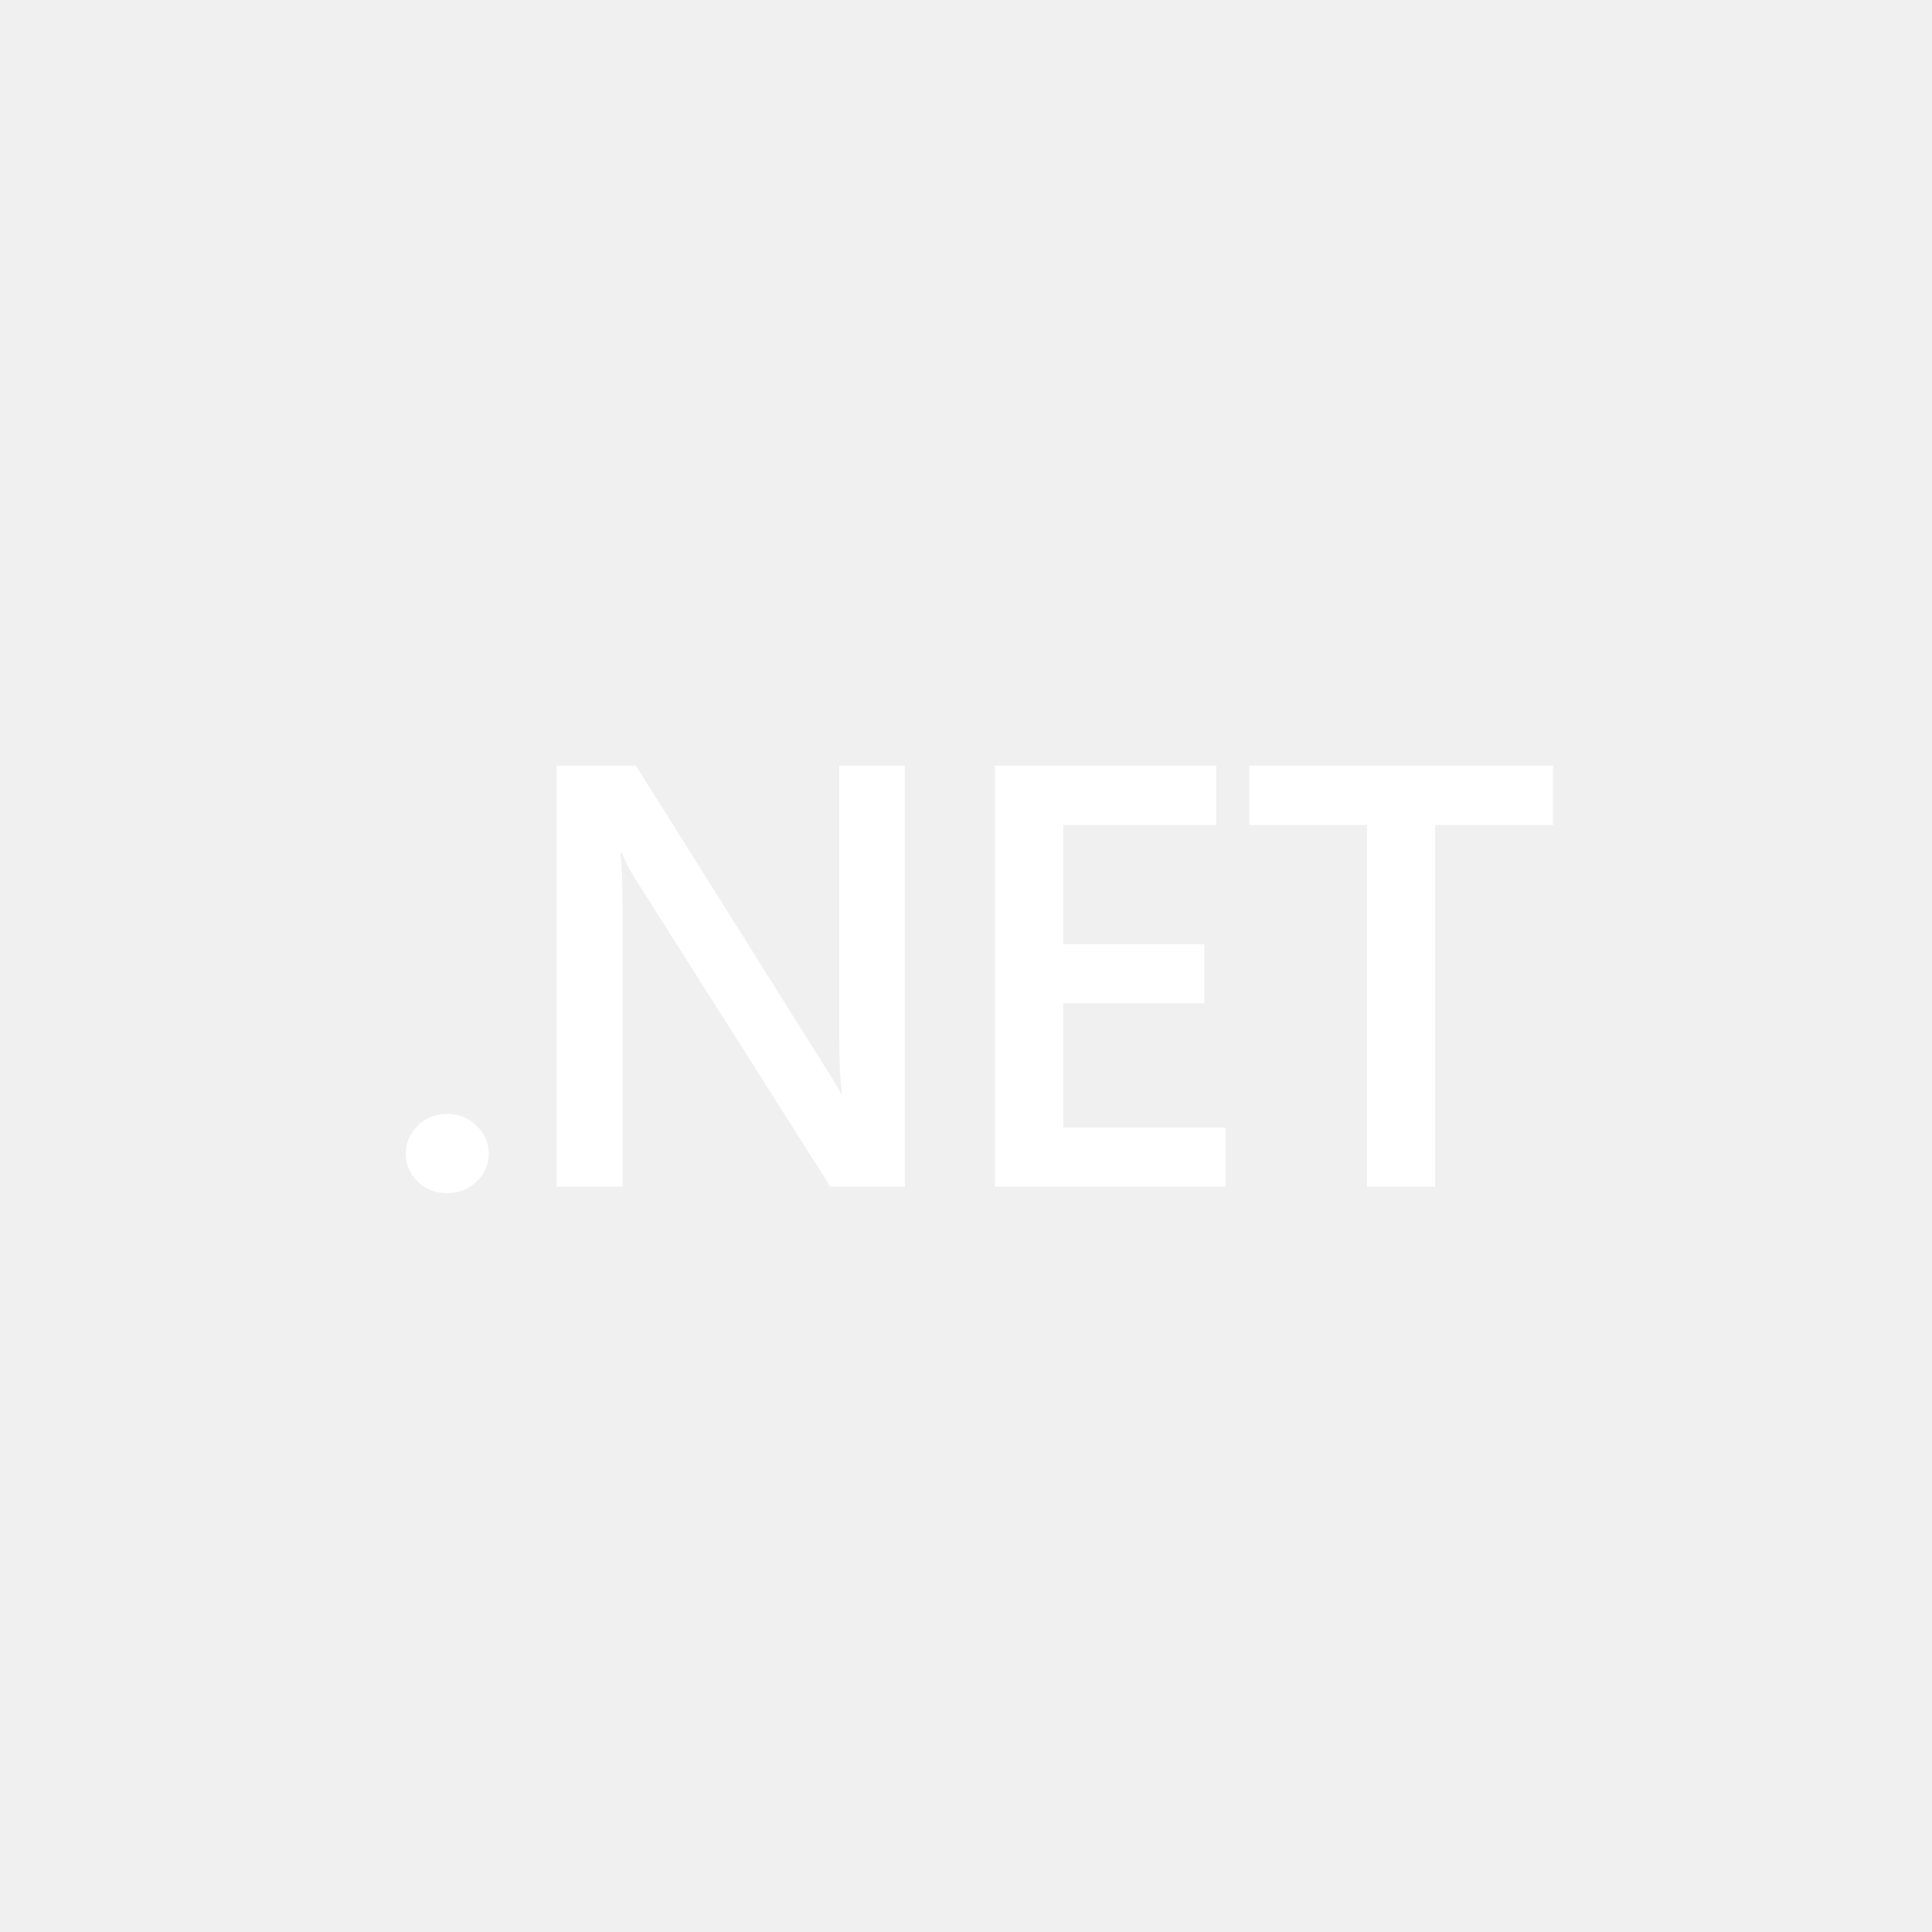
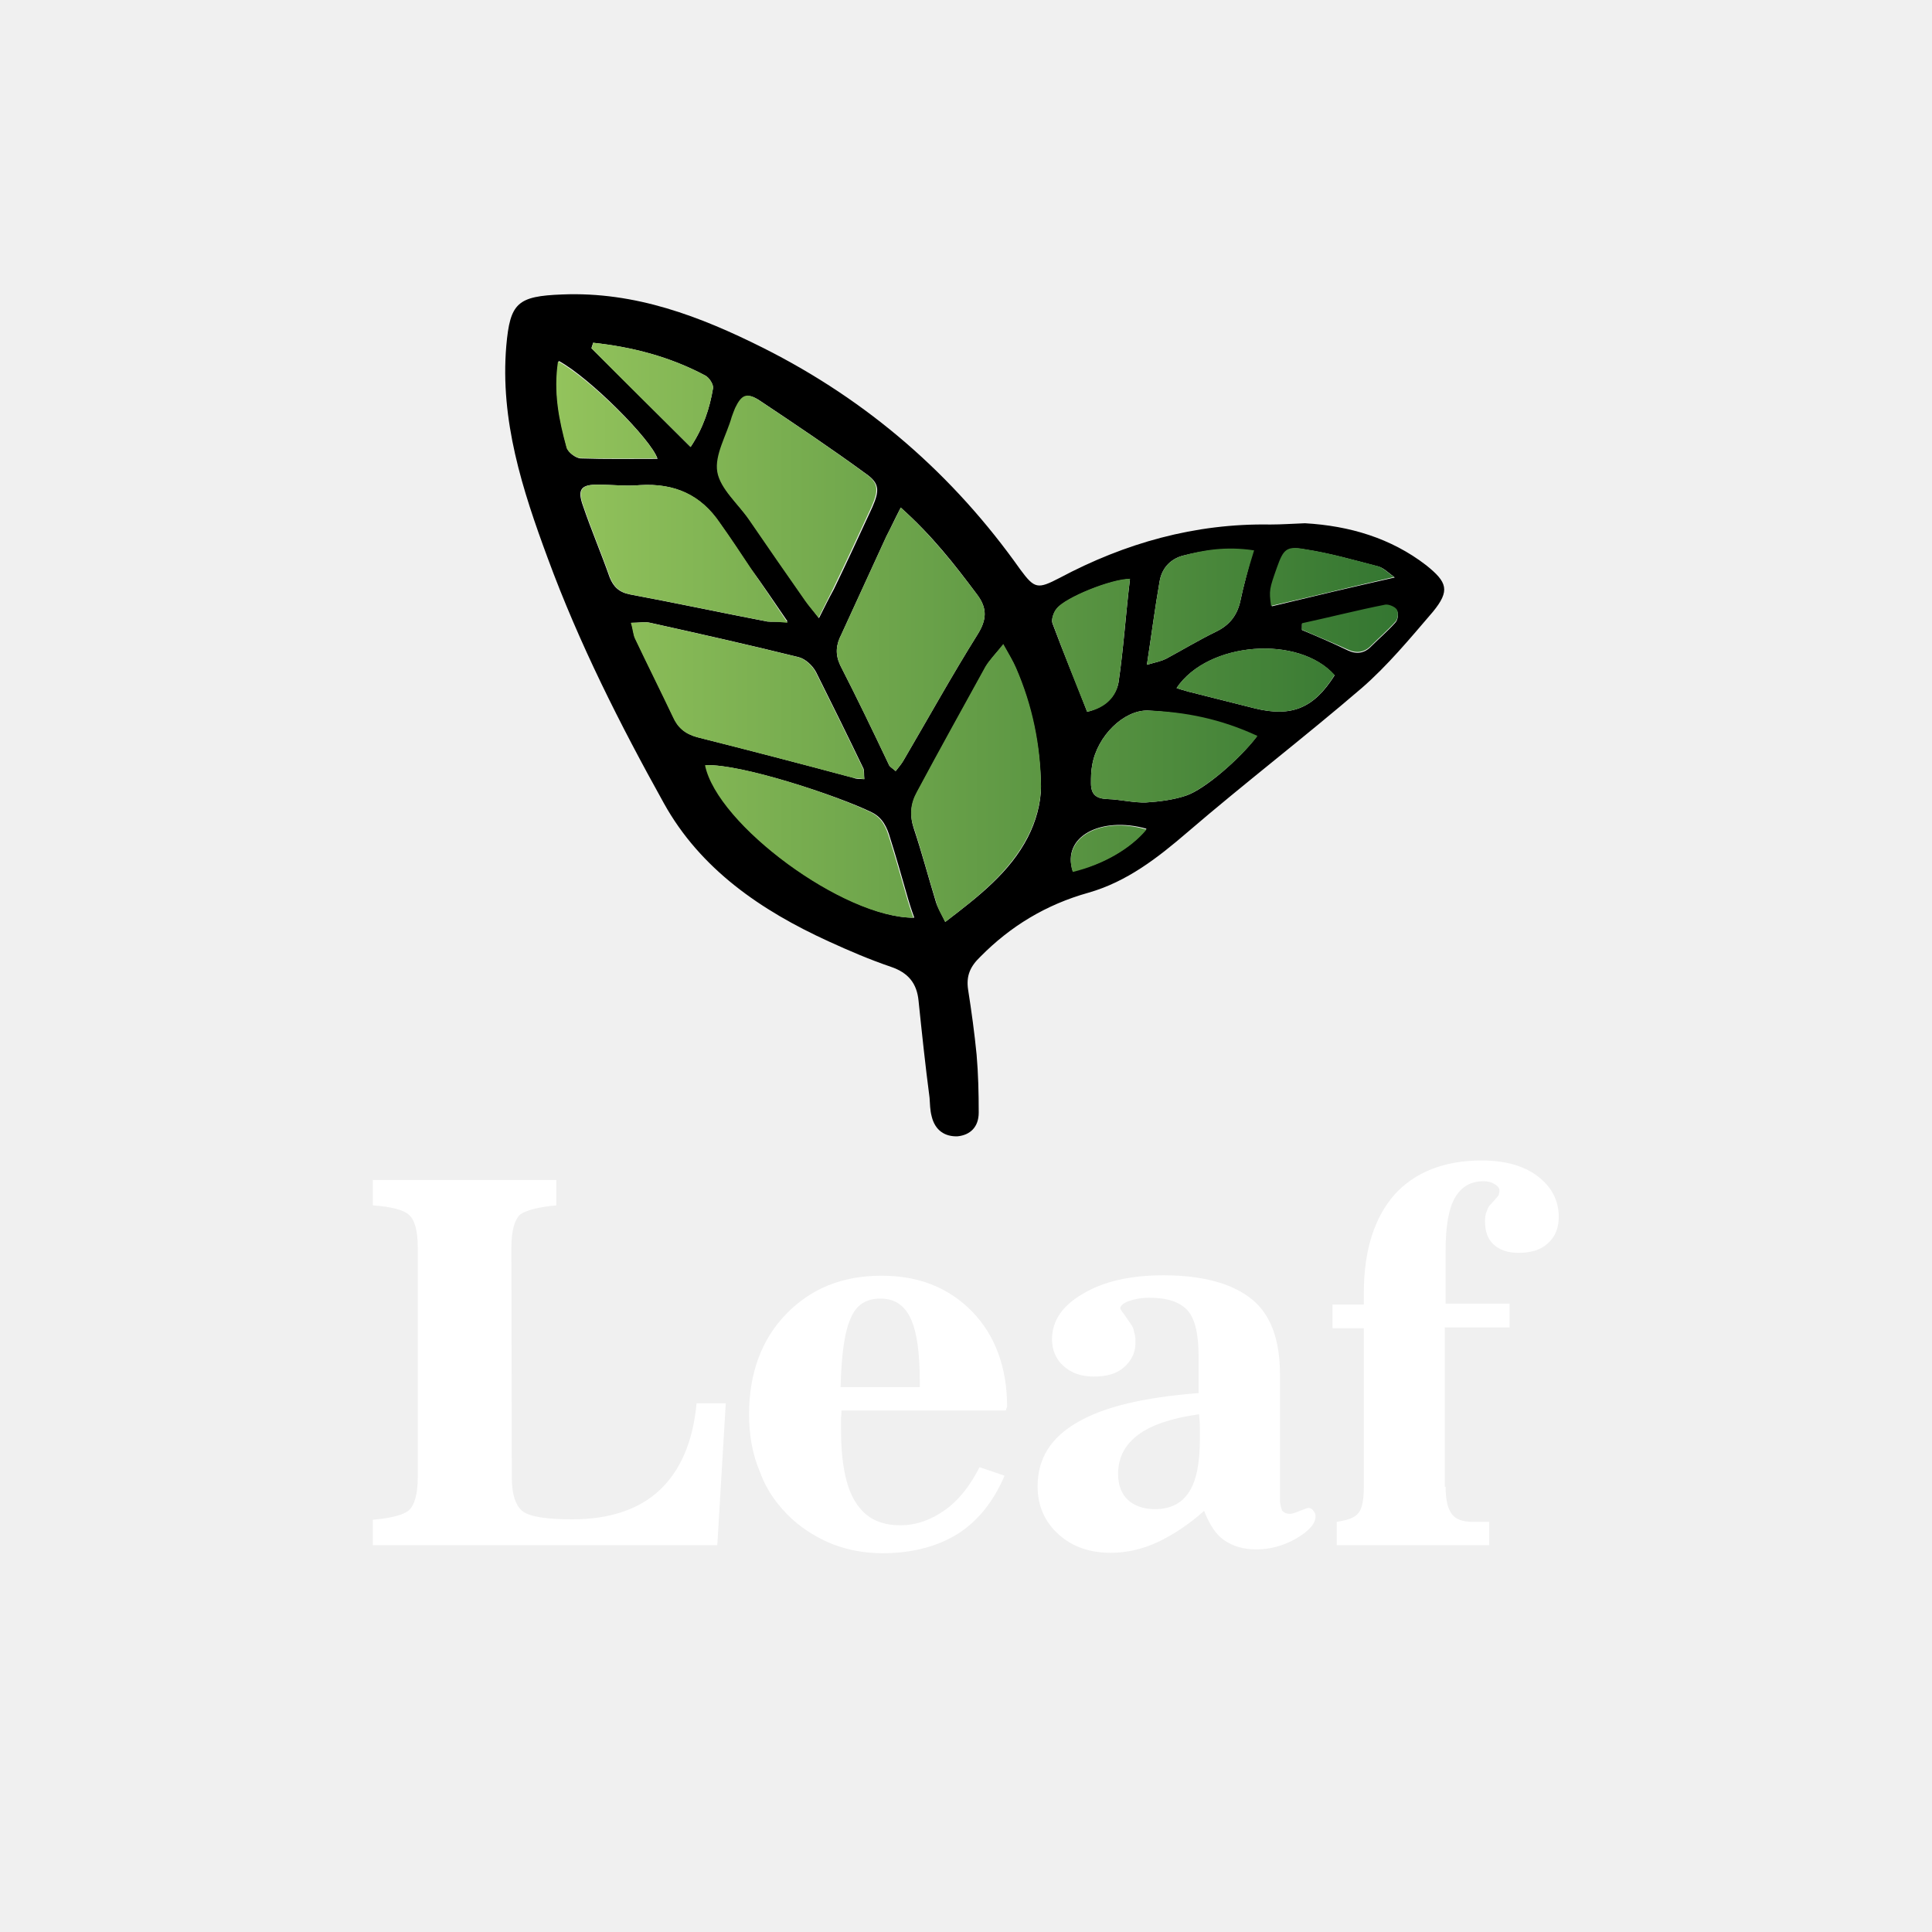
- <svg xmlns="http://www.w3.org/2000/svg" width="456" height="456" viewBox="0 0 456 456" version="1.1" xml:space="preserve" style="fill-rule:evenodd;clip-rule:evenodd;stroke-linejoin:round;stroke-miterlimit:2;">
-   <path d="m 105.5,281.609 c -2.703,0 -5.001,-0.9 -6.893,-2.702 -1.892,-1.848 -2.838,-4.042 -2.838,-6.582 0,-2.587 0.946,-4.804 2.838,-6.652 1.892,-1.848 4.19,-2.772 6.893,-2.772 2.748,0 5.068,0.924 6.96,2.772 1.937,1.848 2.906,4.064 2.906,6.652 0,2.54 -0.968,4.734 -2.906,6.582 -1.892,1.802 -4.212,2.702 -6.96,2.702 z" style="fill:#ffffff;fill-rule:nonzero;stroke-width:0.838" />
-   <path d="M 213.561,280.084 H 195.99 L 149.7,207.054 c -1.171,-1.848 -2.14,-3.765 -2.906,-5.751 h -0.406 c 0.361,2.125 0.541,6.675 0.541,13.65 v 65.132 h -15.543 v -99.36 h 18.719 l 44.737,71.298 c 1.892,2.957 3.109,4.989 3.649,6.098 h 0.27 c -0.45,-2.632 -0.676,-7.09 -0.676,-13.373 v -64.023 h 15.476 z" style="fill:#ffffff;fill-rule:nonzero;stroke-width:0.838" />
-   <path d="m 289.251,280.084 h -54.401 v -99.36 h 52.238 v 13.997 h -36.154 v 28.131 h 33.316 v 13.927 h -33.316 v 29.378 h 38.316 z" style="fill:#ffffff;fill-rule:nonzero;stroke-width:0.838" />
-   <path d="M 366.565,194.721 H 338.722 v 85.363 h -16.084 v -85.363 h -27.775 v -13.997 h 71.701 z" style="fill:#ffffff;fill-rule:nonzero;stroke-width:0.838" />
+ <svg xmlns="http://www.w3.org/2000/svg" version="1.1" id="Camada_1" x="0px" y="0px" viewBox="0 0 456 456" style="enable-background:new 0 0 456 456;" xml:space="preserve">
+   <style type="text/css">
+ 	.st0{fill:#FFFFFF;}
+ 	.st1{fill:url(#SVGID_1_);}
+ </style>
+   <g>
+     <g>
+       <path class="st0" d="M120.8,348.7c0,4.2,1,6.9,2.7,8.1s5.6,1.8,11.6,1.8c8.7,0,15.7-2.3,20.6-6.9c4.9-4.6,7.9-11.5,8.7-20.5h6.9    l-2,33.5H88v-6c4.5-0.4,7.4-1.2,8.6-2.3c1.2-1.2,2-3.7,2-7.6v-54.4c0-3.9-0.7-6.4-2-7.6c-1.2-1.2-4.2-2-8.6-2.3v-6h43.3v6    c-4.4,0.4-7.2,1.2-8.6,2.2c-1.2,1.2-2,3.7-2,7.7L120.8,348.7L120.8,348.7L120.8,348.7z" />
+       <path class="st0" d="M237.4,332.9h-38.8c0,0.5,0,1.2-0.1,1.7c0,0.7,0,1.6,0,2.7c0,7.8,1.1,13.6,3.4,17.2c2.3,3.7,5.7,5.5,10.6,5.5    c3.7,0,7.1-1.2,10.4-3.5c3.3-2.3,6-5.7,8.3-10.2l5.9,2c-2.6,6.1-6.3,10.7-11,13.7c-4.8,3-10.8,4.6-17.8,4.6c-4.1,0-8-0.7-11.7-2.1    c-3.5-1.4-6.8-3.4-9.7-6c-3.3-3.1-5.9-6.6-7.5-11c-1.8-4.2-2.6-8.7-2.6-13.7c0-9.6,2.9-17.6,8.7-23.6c5.9-6.1,13.3-9.1,22.6-9.1    c8.9,0,15.9,2.9,21.4,8.5c5.4,5.6,8.2,13.2,8.2,22.4L237.4,332.9L237.4,332.9z M198.4,327.4h18.7v-1c0-7.2-0.7-12.1-2.2-15.3    c-1.5-3.1-3.8-4.6-7.1-4.6s-5.6,1.4-6.9,4.4C199.4,314,198.6,319.4,198.4,327.4z" />
+       <path class="st0" d="M284.2,356.6c-3.7,3.3-7.4,5.7-11,7.4c-3.7,1.7-7.4,2.5-11,2.5c-5,0-9.1-1.4-12.4-4.4    c-3.3-3-4.9-6.8-4.9-11.3c0-6.5,3.1-11.5,9.4-15.1c6.3-3.7,15.8-5.9,28.6-6.9v-8.5c0-5.3-0.8-9-2.6-11s-4.8-3-9-3    c-1.9,0-3.5,0.3-4.9,0.8s-2,1.2-2,1.7c0,0,0.1,0.3,0.4,0.7c0.1,0.3,0.3,0.3,0.3,0.4l1.8,2.6c0.4,0.5,0.7,1.2,0.8,2    c0.3,0.8,0.3,1.6,0.3,2.5c0,2.3-1,4.2-2.7,5.7c-1.8,1.6-4.2,2.2-7.1,2.2c-3,0-5.3-0.8-7.2-2.5c-1.8-1.6-2.7-3.8-2.7-6.3    c0-4.4,2.5-8,7.4-10.8c4.9-2.9,11.2-4.3,18.9-4.3c9.4,0,16.3,2,20.8,5.6s6.7,9.6,6.7,17.7V354c0,1,0.3,2,0.5,2.5    c0.4,0.5,1,0.8,1.9,0.8c0.5,0,1.4-0.3,2.3-0.7c1-0.4,1.8-0.7,2-0.7c0.5,0,1,0.3,1.2,0.7c0.4,0.4,0.5,0.9,0.5,1.3    c0,1.7-1.5,3.4-4.5,5.2c-3,1.7-6.1,2.6-9.5,2.6c-3.1,0-5.6-0.8-7.6-2.2C287,362.2,285.5,359.9,284.2,356.6z M283,333.8    c-6.4,0.9-11.2,2.5-14.3,4.8s-4.8,5.3-4.8,9.3c0,2.6,0.8,4.7,2.3,6.1s3.7,2.2,6.4,2.2c3.5,0,6.3-1.3,8-4c1.8-2.7,2.6-6.9,2.6-12.6    c0-0.7,0-1.4,0-2.2C283.2,336.7,283.2,335.5,283,333.8z" />
+       <path class="st0" d="M341.2,350.9c0,3.1,0.5,5.2,1.5,6.5s2.7,1.8,5,1.8h3.8v5.5h-36v-5.5c2.6-0.4,4.4-1,5.2-2.2    c0.8-1,1.2-3.1,1.2-6.1v-37.4h-7.4v-5.6h7.4c0-0.3,0-0.8,0-1.4s0-1.2,0-1.4c0-10,2.5-17.7,7.2-23.1c4.8-5.3,11.7-8.1,20.6-8.1    c5.4,0,9.9,1.2,13.2,3.7c3.3,2.5,5,5.7,5,9.6c0,2.6-0.8,4.7-2.6,6.3c-1.8,1.6-4.1,2.2-6.9,2.2c-2.6,0-4.5-0.7-5.9-2s-2-3.1-2-5.5    c0-0.8,0.1-1.7,0.4-2.3c0.3-0.8,0.5-1.3,1.1-1.8l1.4-1.6c0.3-0.3,0.4-0.5,0.4-0.8c0.1-0.3,0.1-0.5,0.1-0.8c0-0.5-0.4-1-1.1-1.4    c-0.8-0.5-1.6-0.7-2.6-0.7c-3.1,0-5.3,1.3-6.8,3.9s-2.2,6.8-2.2,12.5v12.5h15.1v5.6H341v37.6H341.2z" />
+     </g>
+     <g>
+       <path d="M299.8,123.8c-17.8-0.3-34.3,4.4-49.7,12.6c-5.2,2.7-5.9,2.6-9.3-2c-15.7-22.2-35.8-39.8-60.7-52.3    c-14.8-7.4-30.1-13.3-47.4-12.6c-10.6,0.4-12.3,2-13.2,12.1c-1.5,17.6,3.8,34,9.8,50.2c7.4,20.1,17,39.1,27.4,57.8    c8.6,15.5,22.9,25.3,38.9,32.6c4.8,2.2,9.7,4.3,14.7,6c4.1,1.4,6.1,3.9,6.5,8c0.8,7.7,1.6,15.3,2.6,22.9c0.1,1.4,0.1,2.9,0.5,4.4    c0.8,3.3,3.1,4.8,6.1,4.7c3-0.3,5-2.2,5-5.6c0-4.6-0.1-9.1-0.5-13.7c-0.5-5.1-1.2-10.2-2-15.3c-0.5-3.3,0.5-5.5,2.9-7.8    c7.1-7.2,15.5-12.3,25.5-15.1c9.1-2.6,16.3-8.2,23.4-14.3c13.5-11.6,27.6-22.4,41.1-34c6.1-5.3,11.4-11.7,16.8-18    c4.1-5,3.4-7-1.6-11c-8.3-6.4-18.1-9.3-28.6-9.9C305.2,123.6,302.5,123.8,299.8,123.8z M223.1,217.6c-1-2.1-1.8-3.4-2.2-4.7    c-1.8-5.9-3.3-11.6-5.2-17.3c-1-3-0.8-5.7,0.7-8.5c5.3-9.9,10.8-19.7,16.2-29.6c1-1.7,2.3-3.1,4.2-5.3c1.4,2.5,2.3,3.9,3,5.6    c3.8,8.9,5.7,18.3,5.9,27.8c0,4-1.2,8.3-3.1,12C238.4,205.8,231.1,211.5,223.1,217.6z M212.6,119.8c7.4,6.6,12.7,13.4,18,20.5    c2.5,3.3,2.3,6,0.1,9.5c-6,9.6-11.6,19.7-17.4,29.6c-0.5,0.9-1.2,1.7-1.9,2.6c-0.8-0.7-1.2-0.9-1.5-1.3c-3.8-8-7.6-15.9-11.6-23.7    c-1.2-2.6-1-4.8,0.3-7.3c3.5-7.7,7.1-15.4,10.6-23.1C210.2,124.7,211.1,122.7,212.6,119.8z M204,183.9c-1.4-0.1-1.9,0-2.5-0.3    c-12.3-3.3-24.6-6.5-36.9-9.6c-2.9-0.8-4.6-2.3-5.7-4.8c-2.9-6.1-6-12.3-8.9-18.4c-0.5-1-0.5-2.2-1-3.8c1.9,0,3.3-0.3,4.5,0    c11.7,2.6,23.3,5.2,35,8.1c1.6,0.4,3.3,2,4.1,3.5c3.8,7.6,7.5,15.1,11.2,22.8C204,181.9,203.9,182.7,204,183.9z M193.3,145.9    c-1.5-2-2.3-2.9-3-3.9c-4.5-6.4-8.9-12.8-13.3-19.2c-2.6-3.8-6.8-7.3-7.5-11.3s2.2-8.7,3.4-13c0.3-0.8,0.5-1.4,0.8-2.1    c1.5-3.1,2.7-3.8,5.7-1.8c8.4,5.6,16.9,11.3,25.1,17.3c3.1,2.2,3.1,3.9,1.4,7.8c-3,6.5-6,13-9.1,19.4    C195.7,141.1,194.8,142.9,193.3,145.9z M185.9,146.7c-2.6,0-3.7,0.1-4.8,0c-10.9-2.1-21.7-4.4-32.4-6.4c-2.6-0.5-3.9-1.8-4.8-4    c-2-5.7-4.4-11.3-6.3-16.9c-1.4-3.9-0.5-5.1,3.7-5c3.3,0,6.5,0.4,9.7,0.1c8.2-0.5,14.4,2.3,18.9,9c2.5,3.5,4.8,7,7.2,10.6    C179.9,137.8,182.5,141.8,185.9,146.7z M166.6,180.6c8.4-0.3,31.1,7.2,39.1,11.1c2.7,1.3,3.7,3.7,4.4,6.1    c1.4,4.4,2.6,8.7,3.9,13.2c0.5,1.8,1.1,3.7,1.8,5.6C199.4,216.7,169.3,194.6,166.6,180.6z M296.5,174    c-3.9,5.1-12.1,12.3-16.6,13.8c-3,1-6.3,1.4-9.4,1.6c-3,0.1-6-0.7-9.1-0.8c-2.6-0.1-3.9-1-3.9-3.7c0-1.4,0-2.9,0.3-4.4    c1.2-6.8,7.4-12.9,13.1-12.8C279.5,168.2,288.1,169.9,296.5,174z M295.7,130c-1.1,4.4-2.2,8.2-3,12.1c-0.8,3.3-2.6,5.5-5.7,7    c-4.1,2-7.9,4.3-11.8,6.4c-1,0.5-2.3,0.8-4.5,1.4c1.1-7.2,1.9-13.4,3-19.7c0.5-2.9,2.3-5.1,5.3-6C283.8,130,289,129.1,295.7,130z     M256.6,168c-2.7-7-5.6-13.9-8.2-20.9c-0.3-0.9,0.3-2.6,1-3.4c2-2.6,12.9-7,17.3-7c-1,8.2-1.5,16.3-2.7,24.4    C263.4,164.3,260.8,167,256.6,168z M315,159.4c-4.9,7.8-10.2,9.9-18.8,7.8c-5.2-1.3-10.4-2.6-15.5-3.9c-1-0.3-1.9-0.5-3-0.9    C285.1,151.4,306.6,149.8,315,159.4z M139.6,82.2c0.1-0.5,0.3-0.9,0.4-1.3c9.3,1,18.1,3.3,26.4,7.7c1,0.5,2,2.1,1.9,3    c-0.8,4.8-2.3,9.4-5.3,13.9C154.9,97.4,147.2,89.7,139.6,82.2z M131.9,85.2c7.1,3.8,21.9,18.6,23.3,23.1c-6.1,0-12.1,0.1-18.1-0.1    c-1.1,0-3-1.4-3.3-2.5C132.1,99.1,130.6,92.6,131.9,85.2z M300.2,143.1c-0.5-3.8-0.5-4,1.4-9.1c1.5-4.2,2.2-5.1,6.5-4.3    c5.9,0.9,11.4,2.5,17.2,4c1.2,0.3,2.3,1.4,3.9,2.6C319,138.6,309.7,140.8,300.2,143.1z M307.3,148.7c0-0.5,0-0.9,0-1.4    c6.5-1.4,13.1-3.1,19.7-4.4c0.8-0.1,2.3,0.5,2.7,1.2c0.4,0.7,0.3,2.2-0.4,2.9c-1.8,2-3.8,3.7-5.6,5.5c-1.6,1.7-3.5,2-5.6,1    C314.6,151.8,310.9,150.2,307.3,148.7z M270.6,195.6c-3.7,4.6-10.4,8.5-17.4,10C250.5,197.4,259.9,192.6,270.6,195.6z" />
+       <linearGradient id="SVGID_1_" gradientUnits="userSpaceOnUse" x1="-995.934" y1="957.25" x2="-797.295" y2="957.25" gradientTransform="matrix(-1 0 0 1 -666 -808.0001)">
+         <stop offset="0" style="stop-color:#347631" />
+         <stop offset="1" style="stop-color:#93C35C" />
+       </linearGradient>
+       <path class="st1" d="M223.1,217.6c8-6.1,15.3-12,19.5-20.2c1.9-3.7,3.1-8,3.1-12c-0.1-9.5-2-18.9-5.9-27.8c-0.7-1.6-1.6-3.1-3-5.6    c-1.8,2.3-3.3,3.8-4.2,5.3c-5.4,9.8-10.9,19.7-16.2,29.6c-1.5,2.7-1.8,5.5-0.7,8.5c1.9,5.7,3.4,11.6,5.2,17.3    C221.3,214.4,222,215.5,223.1,217.6z M230.6,140.3c2.5,3.3,2.3,6,0.1,9.5c-6,9.6-11.6,19.7-17.4,29.6c-0.5,0.9-1.2,1.7-1.9,2.6    c-0.8-0.7-1.2-0.9-1.5-1.3c-3.8-8-7.6-15.9-11.6-23.7c-1.2-2.6-1-4.8,0.3-7.3c3.5-7.7,7.1-15.4,10.6-23.1c1-2,2-3.9,3.4-6.8    C220,126.5,225.4,133.4,230.6,140.3z M201.4,183.6c-12.3-3.3-24.6-6.5-36.9-9.6c-2.9-0.8-4.6-2.3-5.7-4.8    c-2.9-6.1-6-12.3-8.9-18.4c-0.5-1-0.5-2.2-1-3.8c1.9,0,3.3-0.3,4.5,0c11.7,2.6,23.3,5.2,35,8.1c1.6,0.4,3.3,2,4.1,3.5    c3.8,7.6,7.5,15.1,11.2,22.8c0.3,0.5,0.1,1.3,0.3,2.5C202.7,183.7,202,183.7,201.4,183.6z M190.1,141.9    c-4.5-6.4-8.9-12.8-13.3-19.2c-2.6-3.8-6.8-7.3-7.5-11.3s2.2-8.7,3.4-13c0.3-0.8,0.5-1.4,0.8-2.1c1.5-3.1,2.7-3.8,5.7-1.8    c8.4,5.6,16.9,11.3,25.1,17.3c3.1,2.2,3.1,3.9,1.4,7.8c-3,6.5-6,13-9.1,19.4c-1,2-1.9,3.8-3.4,6.8    C191.6,143.8,190.8,142.9,190.1,141.9z M181.2,146.7c-10.9-2.1-21.7-4.4-32.4-6.4c-2.6-0.5-3.9-1.8-4.8-4    c-2-5.7-4.4-11.3-6.3-16.9c-1.4-3.9-0.5-5.1,3.7-5c3.3,0,6.5,0.4,9.7,0.1c8.2-0.5,14.4,2.3,18.9,9c2.5,3.5,4.8,7,7.2,10.6    c2.7,3.9,5.3,7.8,8.7,12.9C183.3,146.7,182.2,146.8,181.2,146.7z M205.5,191.7c2.7,1.3,3.7,3.7,4.4,6.1c1.4,4.4,2.6,8.7,3.9,13.2    c0.5,1.8,1.1,3.7,1.8,5.6c-16.5,0.1-46.4-22-49.2-36C175,180.2,197.6,187.8,205.5,191.7z M279.9,187.8c-3,1-6.3,1.4-9.4,1.6    c-3,0.1-6-0.7-9.1-0.8c-2.6-0.1-3.9-1-3.9-3.7c0-1.4,0-2.9,0.3-4.4c1.2-6.8,7.4-12.9,13.1-12.8c8.9,0.3,17.3,2,25.9,6    C292.6,179.2,284.4,186.2,279.9,187.8z M292.7,142.1c-0.8,3.3-2.6,5.5-5.7,7c-4.1,2-7.9,4.3-11.8,6.4c-1,0.5-2.3,0.8-4.5,1.4    c1.1-7.2,1.9-13.4,3-19.7c0.5-2.9,2.3-5.1,5.3-6c5-1.4,10.4-2.3,17-1.3C294.6,134.4,293.5,138.2,292.7,142.1z M248.4,147    c-0.3-0.9,0.3-2.6,1-3.4c2-2.6,12.9-7,17.3-7c-1,8.2-1.5,16.3-2.7,24.4c-0.5,3.4-3,6.1-7.4,7C253.7,160.9,251,154,248.4,147z     M296.2,167.2c-5.2-1.3-10.4-2.6-15.5-3.9c-1-0.3-1.9-0.5-3-0.9c7.4-11.1,28.9-12.5,37.3-3.1C310.1,167.2,304.8,169.3,296.2,167.2    z M140,80.9c9.3,1,18.1,3.3,26.4,7.7c1,0.5,2,2.1,1.9,3c-0.8,4.8-2.3,9.4-5.3,13.9c-8.2-8.1-15.8-15.6-23.4-23.3    C139.8,81.8,139.9,81.4,140,80.9z M155.1,108.2c-6.1,0-12.1,0.1-18.1-0.1c-1.1,0-3-1.4-3.3-2.5c-1.8-6.5-3.1-13-2-20.3    C138.9,89.1,153.8,103.8,155.1,108.2z M301.4,133.9c1.5-4.2,2.2-5.1,6.5-4.3c5.9,0.9,11.4,2.5,17.2,4c1.2,0.3,2.3,1.4,3.9,2.6    c-10.1,2.3-19.3,4.6-29,6.8C299.5,139.3,299.6,139,301.4,133.9z M307.3,147.1c6.5-1.4,13.1-3.1,19.7-4.4c0.8-0.1,2.3,0.5,2.7,1.2    c0.4,0.7,0.3,2.2-0.4,2.9c-1.8,2-3.8,3.7-5.6,5.5c-1.6,1.7-3.5,2-5.6,1c-3.5-1.6-7.2-3.1-10.9-4.7    C307.3,148.1,307.3,147.6,307.3,147.1z M253.2,205.8c-2.7-8.2,6.7-13.2,17.4-10C266.9,200.3,260.3,204.1,253.2,205.8z" />
+     </g>
+   </g>
</svg>
